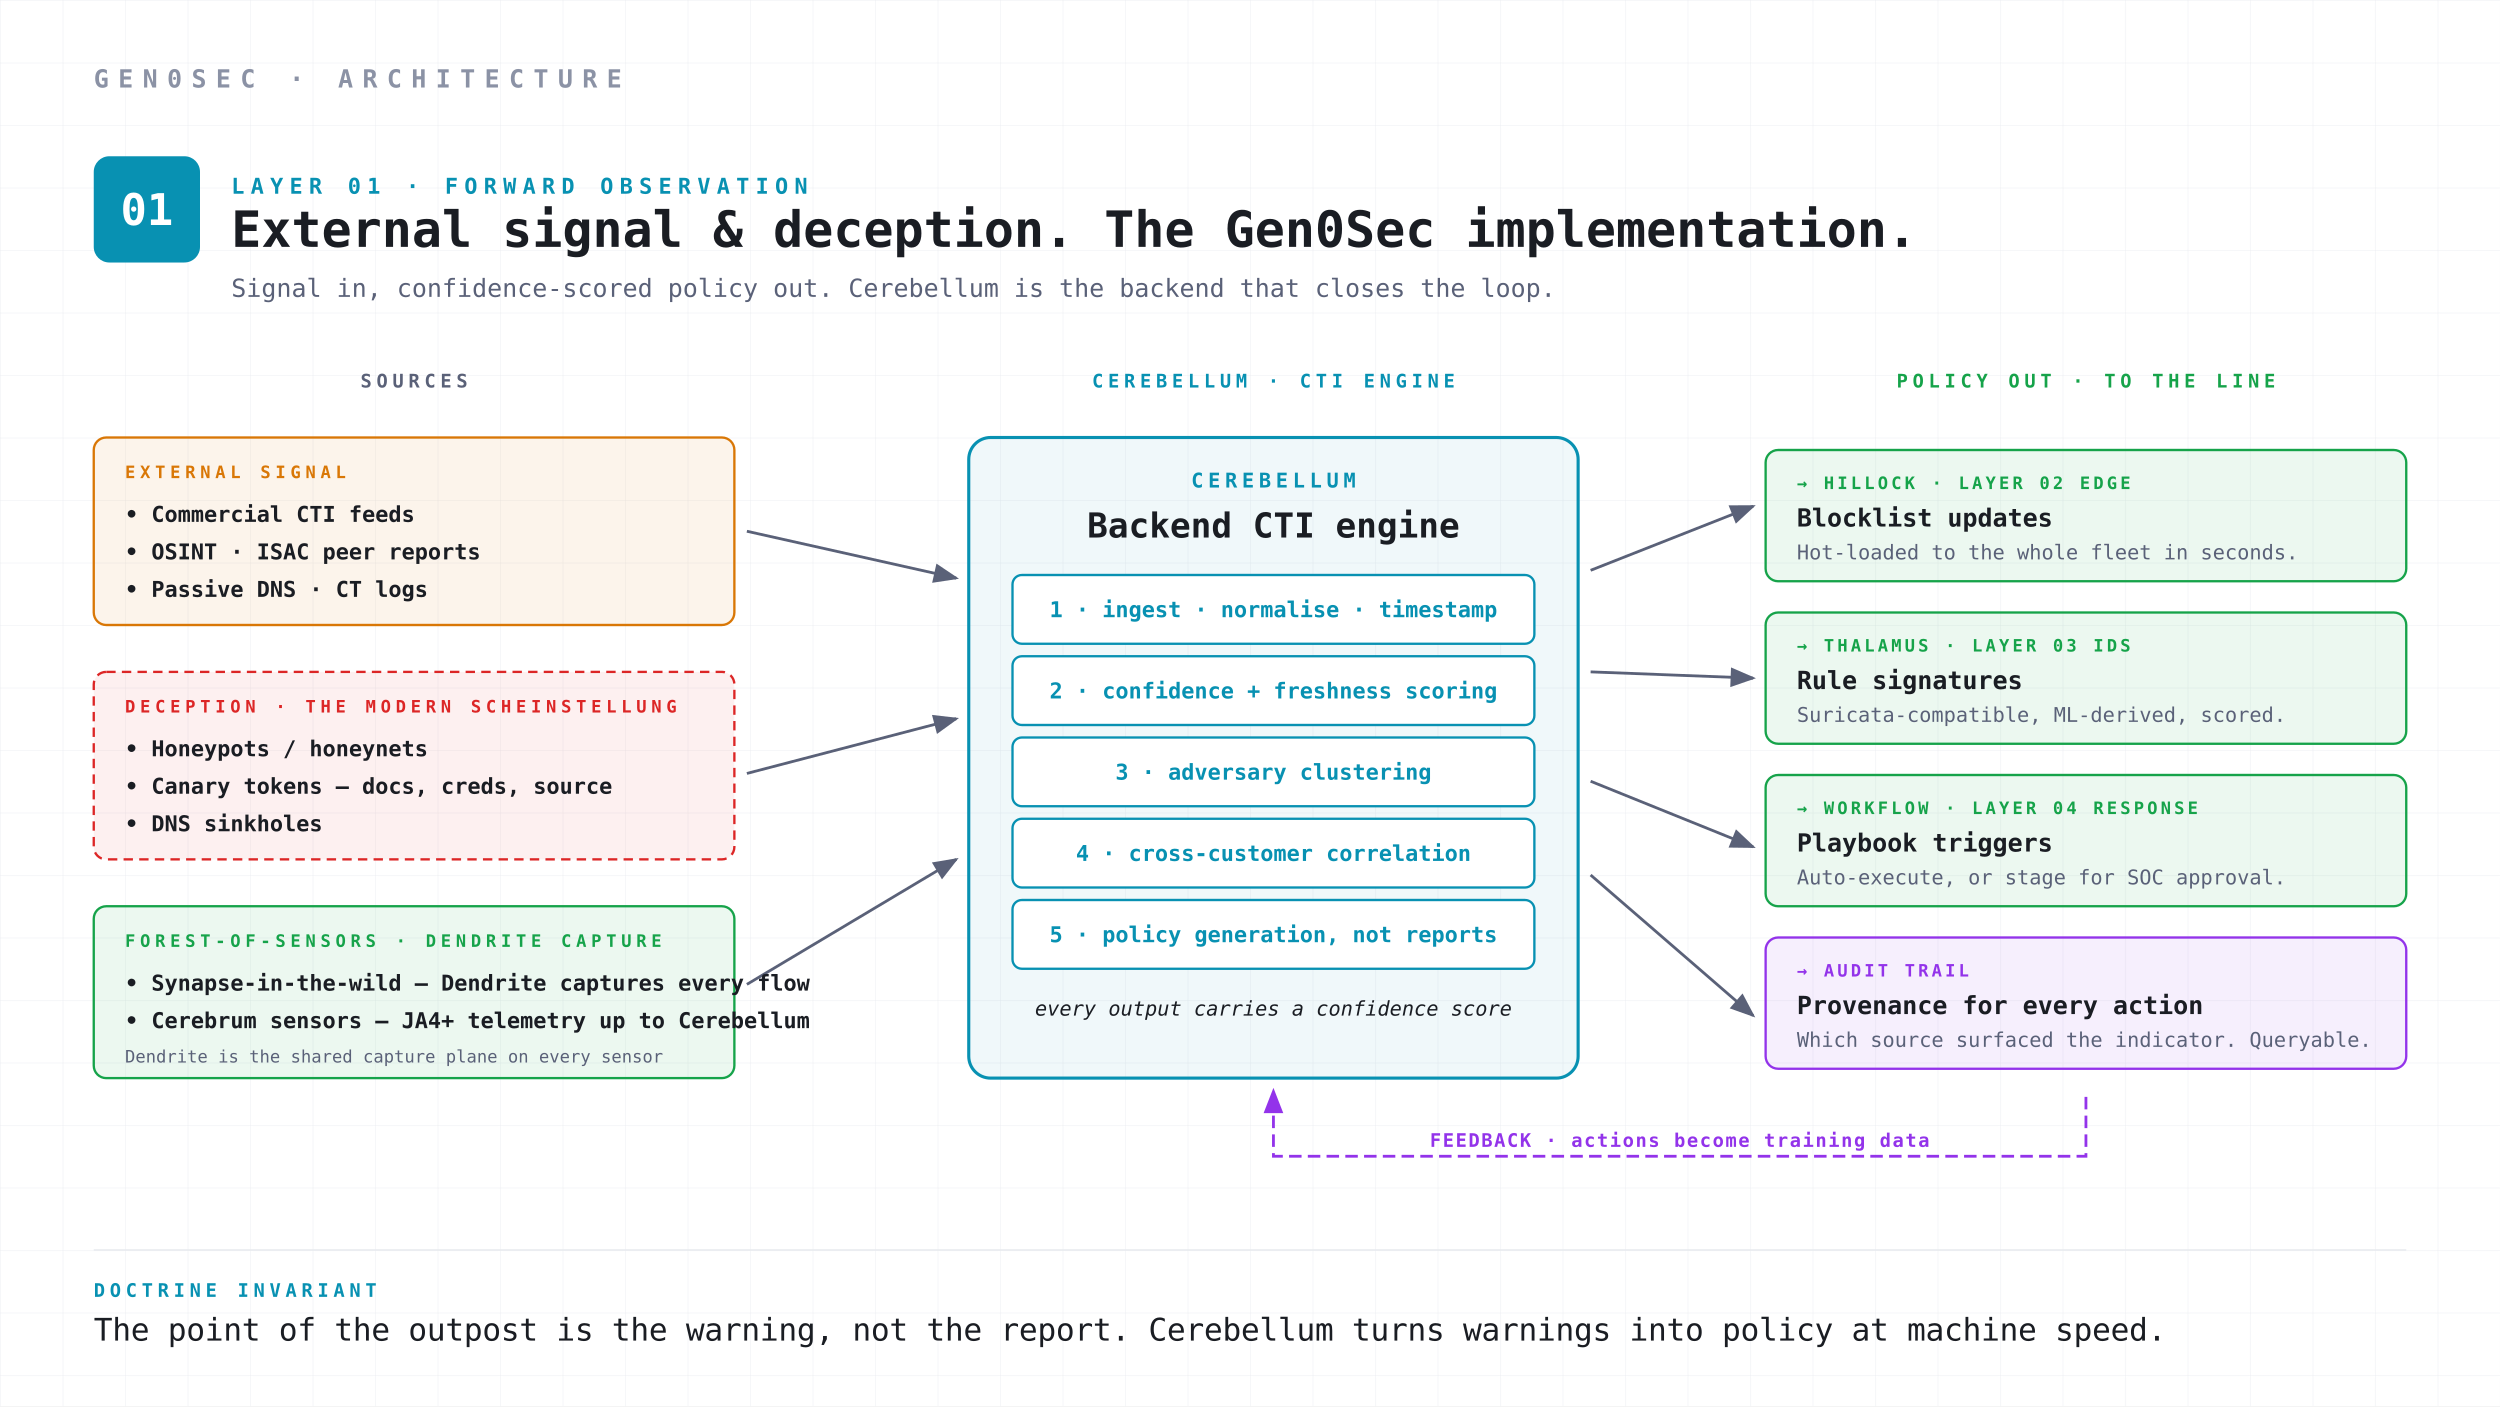
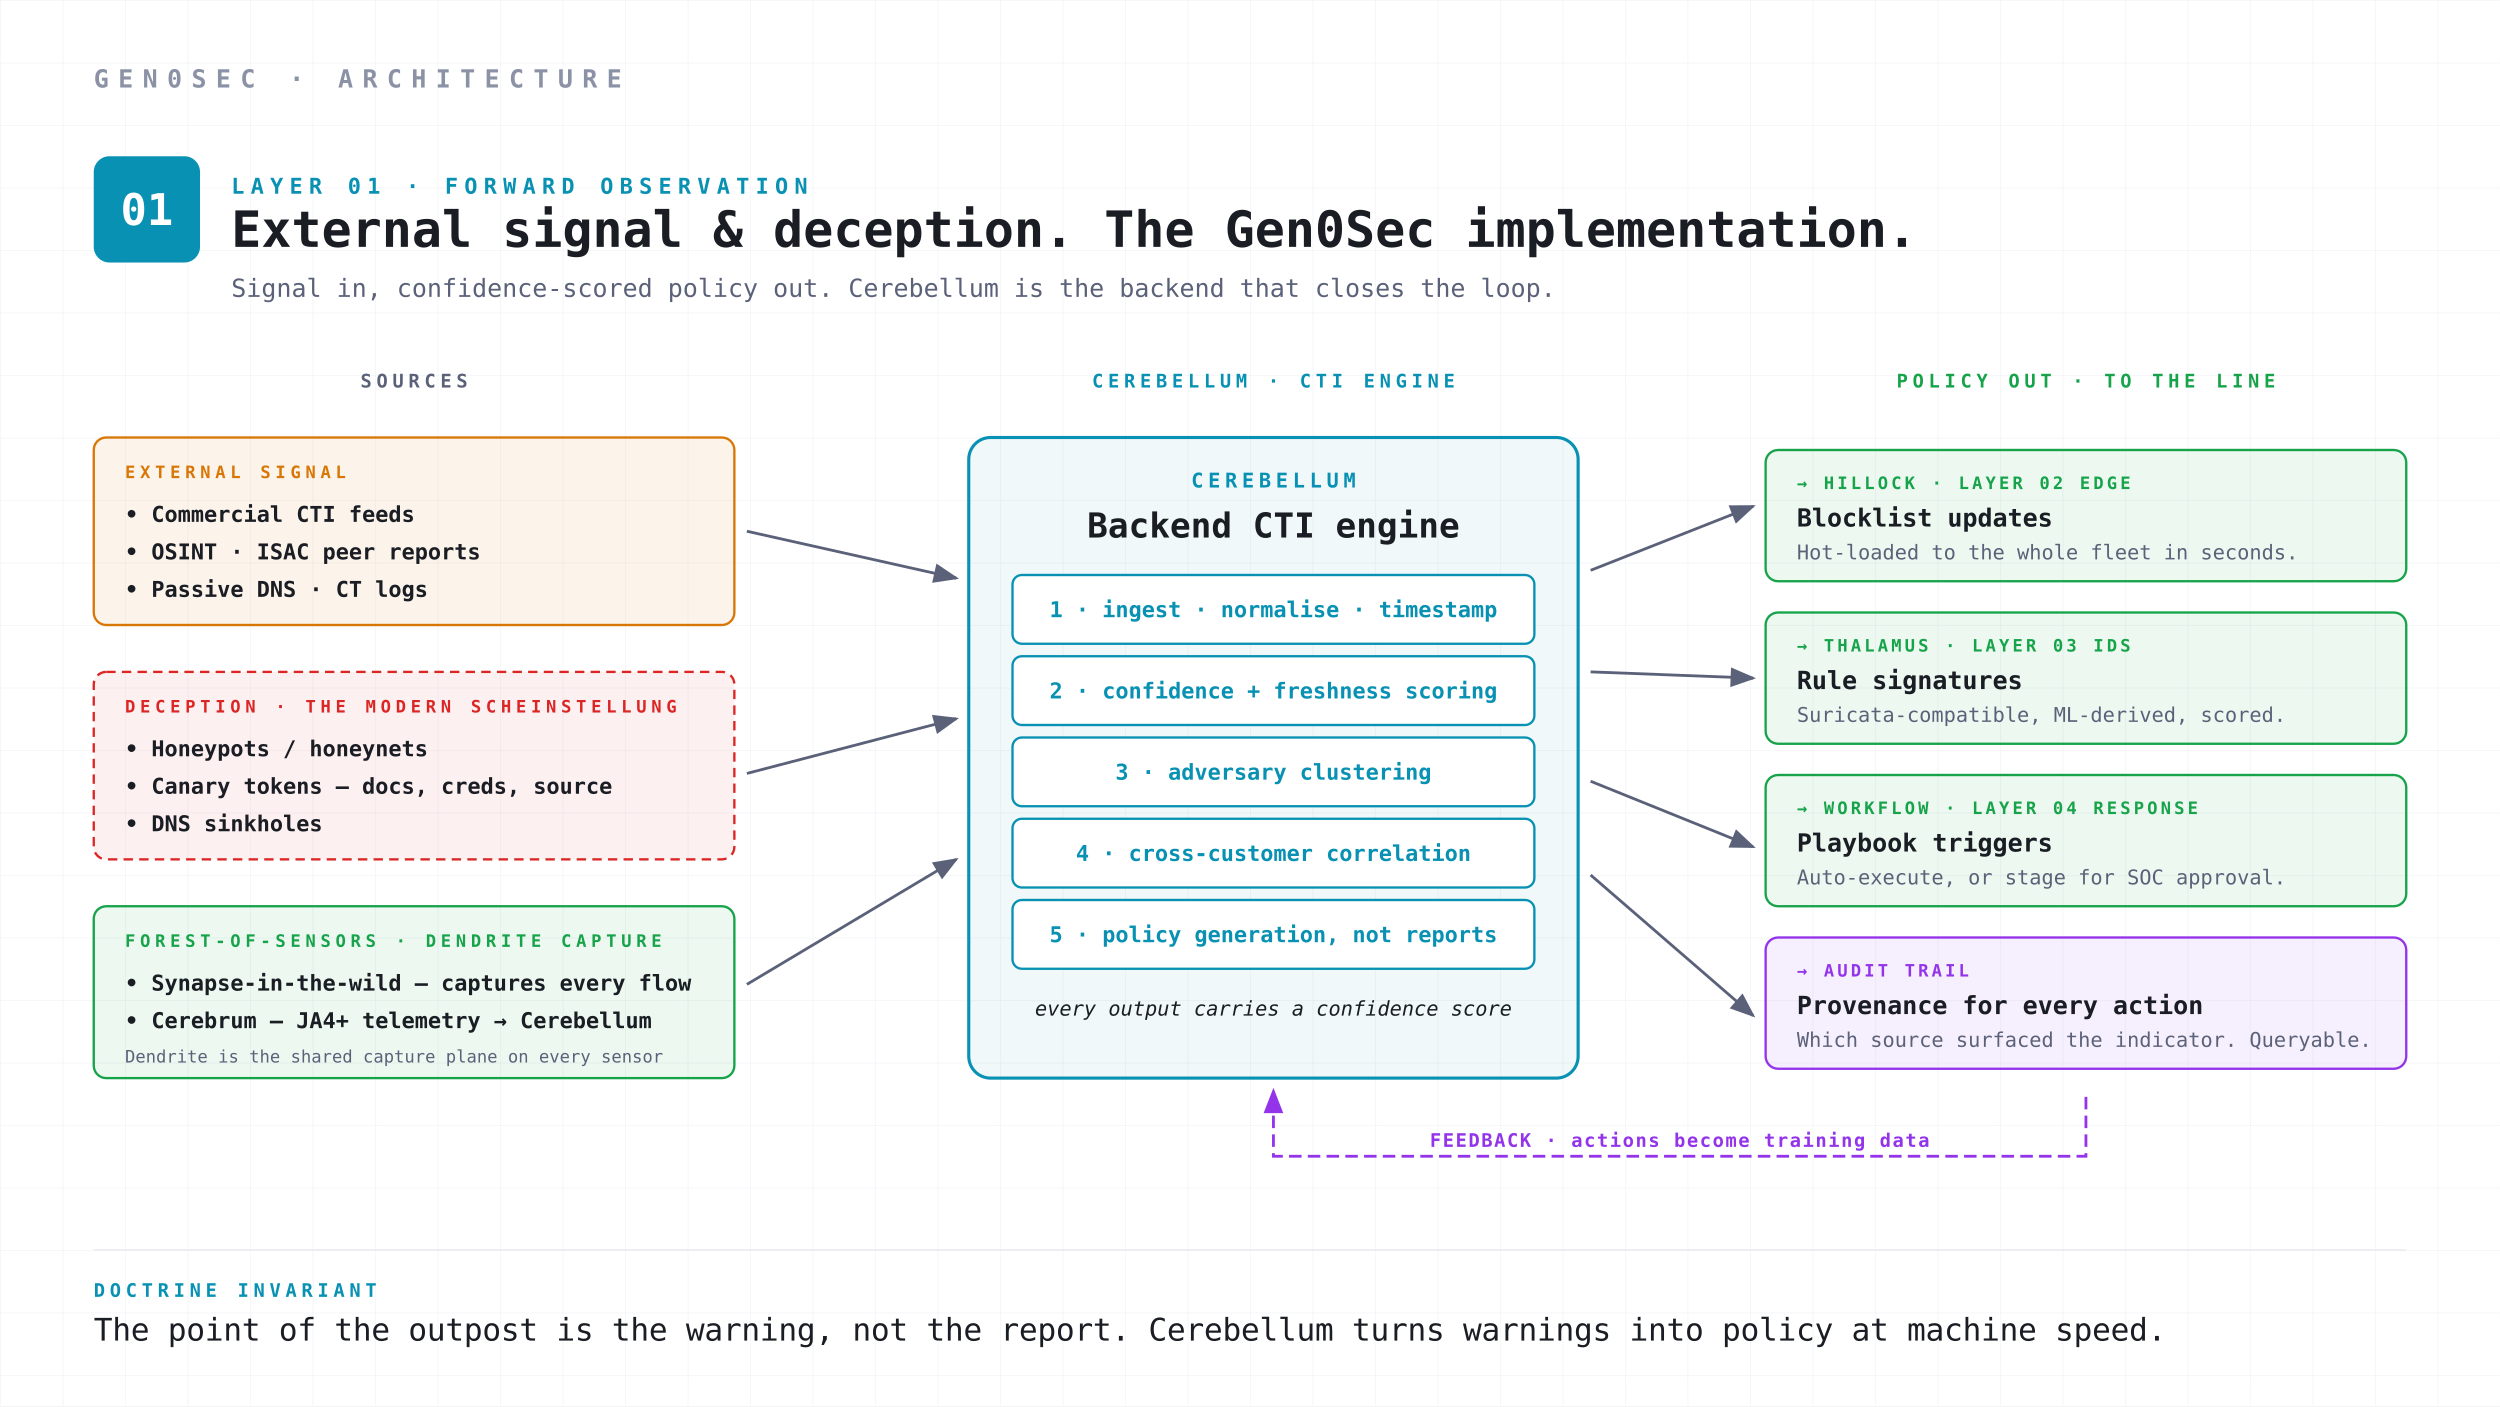
<svg xmlns="http://www.w3.org/2000/svg" viewBox="0 0 1600 900" font-family="'JetBrains Mono', ui-monospace, monospace">
  <style>text { font-family: 'JetBrains Mono', ui-monospace, 'SFMono-Regular', Menlo, Consolas, monospace; }</style>
  <defs>
    <pattern id="grid" width="40" height="40" patternUnits="userSpaceOnUse">
      <path d="M 40 0 L 0 0 0 40" fill="none" stroke="#e8eaef" stroke-width="0.5" />
    </pattern>
    <marker id="ah" markerWidth="9" markerHeight="7" refX="8" refY="3.5" orient="auto">
      <polygon points="0 0, 9 3.5, 0 7" fill="#5a6178" />
    </marker>
    <marker id="ah-fb" markerWidth="9" markerHeight="7" refX="8" refY="3.5" orient="auto">
      <polygon points="0 0, 9 3.5, 0 7" fill="#9333ea" />
    </marker>
  </defs>
  <rect width="1600" height="900" fill="#ffffff" />
  <rect width="1600" height="900" fill="url(#grid)" />
  <text x="60" y="56" fill="#8b92a5" font-size="16" letter-spacing="6" font-family="Orbitron, 'JetBrains Mono', monospace" font-weight="600">GEN0SEC · ARCHITECTURE</text>
  <rect x="60" y="100" width="68" height="68" rx="10" fill="#0891b2" />
  <text x="94" y="144" fill="#ffffff" font-size="28" font-weight="700" text-anchor="middle">01</text>
  <text x="148" y="124" fill="#0891b2" font-size="14" letter-spacing="4" font-weight="600">LAYER 01 · FORWARD OBSERVATION</text>
  <text x="148" y="158" fill="#1a1d23" font-size="32" font-weight="700">External signal &amp; deception. The Gen0Sec implementation.</text>
  <text x="148" y="190" fill="#5a6178" font-size="16">Signal in, confidence-scored policy out. Cerebellum is the backend that closes the loop.</text>
  <text x="265" y="248" fill="#5a6178" font-size="12" font-weight="700" letter-spacing="3" text-anchor="middle">SOURCES</text>
  <text x="815" y="248" fill="#0891b2" font-size="12" font-weight="700" letter-spacing="3" text-anchor="middle">CEREBELLUM · CTI ENGINE</text>
  <text x="1335" y="248" fill="#16a34a" font-size="12" font-weight="700" letter-spacing="3" text-anchor="middle">POLICY OUT · TO THE LINE</text>
  <line x1="478" y1="340" x2="612" y2="370" stroke="#5a6178" stroke-width="1.8" marker-end="url(#ah)" />
  <line x1="478" y1="495" x2="612" y2="460" stroke="#5a6178" stroke-width="1.8" marker-end="url(#ah)" />
  <line x1="478" y1="630" x2="612" y2="550" stroke="#5a6178" stroke-width="1.8" marker-end="url(#ah)" />
  <line x1="1018" y1="365" x2="1122" y2="324" stroke="#5a6178" stroke-width="1.8" marker-end="url(#ah)" />
  <line x1="1018" y1="430" x2="1122" y2="434" stroke="#5a6178" stroke-width="1.8" marker-end="url(#ah)" />
  <line x1="1018" y1="500" x2="1122" y2="542" stroke="#5a6178" stroke-width="1.8" marker-end="url(#ah)" />
  <line x1="1018" y1="560" x2="1122" y2="650" stroke="#5a6178" stroke-width="1.8" marker-end="url(#ah)" />
  <path d="M 1335 702 L 1335 740 L 815 740 L 815 698" fill="none" stroke="#9333ea" stroke-width="1.8" stroke-dasharray="8,4" marker-end="url(#ah-fb)" />
  <text x="1075" y="734" fill="#9333ea" font-size="12" font-weight="600" letter-spacing="1" text-anchor="middle">FEEDBACK · actions become training data</text>
  <rect x="60" y="280" width="410" height="120" rx="8" fill="rgba(217,119,6,0.08)" stroke="#d97706" stroke-width="1.5" />
  <text x="80" y="306" fill="#d97706" font-size="11" letter-spacing="3" font-weight="700">EXTERNAL SIGNAL</text>
  <text x="80" y="334" fill="#1a1d23" font-size="14" font-weight="600">• Commercial CTI feeds</text>
  <text x="80" y="358" fill="#1a1d23" font-size="14" font-weight="600">• OSINT · ISAC peer reports</text>
  <text x="80" y="382" fill="#1a1d23" font-size="14" font-weight="600">• Passive DNS · CT logs</text>
  <rect x="60" y="430" width="410" height="120" rx="8" fill="rgba(220,38,38,0.07)" stroke="#dc2626" stroke-width="1.5" stroke-dasharray="6,4" />
  <text x="80" y="456" fill="#dc2626" font-size="11" letter-spacing="3" font-weight="700">DECEPTION · THE MODERN SCHEINSTELLUNG</text>
  <text x="80" y="484" fill="#1a1d23" font-size="14" font-weight="600">• Honeypots / honeynets</text>
  <text x="80" y="508" fill="#1a1d23" font-size="14" font-weight="600">• Canary tokens — docs, creds, source</text>
  <text x="80" y="532" fill="#1a1d23" font-size="14" font-weight="600">• DNS sinkholes</text>
  <rect x="60" y="580" width="410" height="110" rx="8" fill="rgba(22,163,74,0.08)" stroke="#16a34a" stroke-width="1.5" />
  <text x="80" y="606" fill="#16a34a" font-size="11" letter-spacing="3" font-weight="700">FOREST-OF-SENSORS · DENDRITE CAPTURE</text>
-   <text x="80" y="634" fill="#1a1d23" font-size="14" font-weight="600">• Synapse-in-the-wild — Dendrite captures every flow</text>
-   <text x="80" y="658" fill="#1a1d23" font-size="14" font-weight="600">• Cerebrum sensors — JA4+ telemetry up to Cerebellum</text>
+   <text x="80" y="634" fill="#1a1d23" font-size="14" font-weight="600">• Synapse-in-the-wild — captures every flow</text>
+   <text x="80" y="658" fill="#1a1d23" font-size="14" font-weight="600">• Cerebrum — JA4+ telemetry → Cerebellum</text>
  <text x="80" y="680" fill="#5a6178" font-size="11">Dendrite is the shared capture plane on every sensor</text>
  <rect x="620" y="280" width="390" height="410" rx="14" fill="rgba(8,145,178,0.06)" stroke="#0891b2" stroke-width="2" />
  <text x="815" y="312" fill="#0891b2" font-size="13" letter-spacing="3" font-weight="700" text-anchor="middle">CEREBELLUM</text>
  <text x="815" y="344" fill="#1a1d23" font-size="22" font-weight="700" text-anchor="middle">Backend CTI engine</text>
  <rect x="648" y="368" width="334" height="44" rx="6" fill="#ffffff" stroke="#0891b2" stroke-width="1.5" />
  <text x="815" y="395" fill="#0891b2" font-size="14" font-weight="600" text-anchor="middle">1 · ingest · normalise · timestamp</text>
  <rect x="648" y="420" width="334" height="44" rx="6" fill="#ffffff" stroke="#0891b2" stroke-width="1.5" />
  <text x="815" y="447" fill="#0891b2" font-size="14" font-weight="600" text-anchor="middle">2 · confidence + freshness scoring</text>
  <rect x="648" y="472" width="334" height="44" rx="6" fill="#ffffff" stroke="#0891b2" stroke-width="1.5" />
  <text x="815" y="499" fill="#0891b2" font-size="14" font-weight="600" text-anchor="middle">3 · adversary clustering</text>
  <rect x="648" y="524" width="334" height="44" rx="6" fill="#ffffff" stroke="#0891b2" stroke-width="1.5" />
  <text x="815" y="551" fill="#0891b2" font-size="14" font-weight="600" text-anchor="middle">4 · cross-customer correlation</text>
  <rect x="648" y="576" width="334" height="44" rx="6" fill="#ffffff" stroke="#0891b2" stroke-width="1.5" />
  <text x="815" y="603" fill="#0891b2" font-size="14" font-weight="600" text-anchor="middle">5 · policy generation, not reports</text>
  <text x="815" y="650" fill="#1a1d23" font-size="13" font-style="italic" text-anchor="middle">every output carries a confidence score</text>
  <rect x="1130" y="288" width="410" height="84" rx="8" fill="rgba(22,163,74,0.08)" stroke="#16a34a" stroke-width="1.5" />
  <text x="1150" y="313" fill="#16a34a" font-size="11" letter-spacing="2" font-weight="700">→ HILLOCK · LAYER 02 EDGE</text>
  <text x="1150" y="337" fill="#1a1d23" font-size="16" font-weight="700">Blocklist updates</text>
  <text x="1150" y="358" fill="#5a6178" font-size="13">Hot-loaded to the whole fleet in seconds.</text>
  <rect x="1130" y="392" width="410" height="84" rx="8" fill="rgba(22,163,74,0.08)" stroke="#16a34a" stroke-width="1.5" />
  <text x="1150" y="417" fill="#16a34a" font-size="11" letter-spacing="2" font-weight="700">→ THALAMUS · LAYER 03 IDS</text>
  <text x="1150" y="441" fill="#1a1d23" font-size="16" font-weight="700">Rule signatures</text>
  <text x="1150" y="462" fill="#5a6178" font-size="13">Suricata-compatible, ML-derived, scored.</text>
  <rect x="1130" y="496" width="410" height="84" rx="8" fill="rgba(22,163,74,0.08)" stroke="#16a34a" stroke-width="1.5" />
  <text x="1150" y="521" fill="#16a34a" font-size="11" letter-spacing="2" font-weight="700">→ WORKFLOW · LAYER 04 RESPONSE</text>
  <text x="1150" y="545" fill="#1a1d23" font-size="16" font-weight="700">Playbook triggers</text>
  <text x="1150" y="566" fill="#5a6178" font-size="13">Auto-execute, or stage for SOC approval.</text>
  <rect x="1130" y="600" width="410" height="84" rx="8" fill="rgba(147,51,234,0.08)" stroke="#9333ea" stroke-width="1.5" />
  <text x="1150" y="625" fill="#9333ea" font-size="11" letter-spacing="2" font-weight="700">→ AUDIT TRAIL</text>
  <text x="1150" y="649" fill="#1a1d23" font-size="16" font-weight="700">Provenance for every action</text>
  <text x="1150" y="670" fill="#5a6178" font-size="13">Which source surfaced the indicator. Queryable.</text>
  <line x1="60" y1="800" x2="1540" y2="800" stroke="#e8eaef" stroke-width="1" />
  <text x="60" y="830" fill="#0891b2" font-size="12" letter-spacing="3" font-weight="700">DOCTRINE INVARIANT</text>
  <text x="60" y="858" fill="#1a1d23" font-size="20" font-weight="500" letter-spacing="-0.01em">The point of the outpost is the warning, not the report. Cerebellum turns warnings into policy at machine speed.</text>
</svg>
